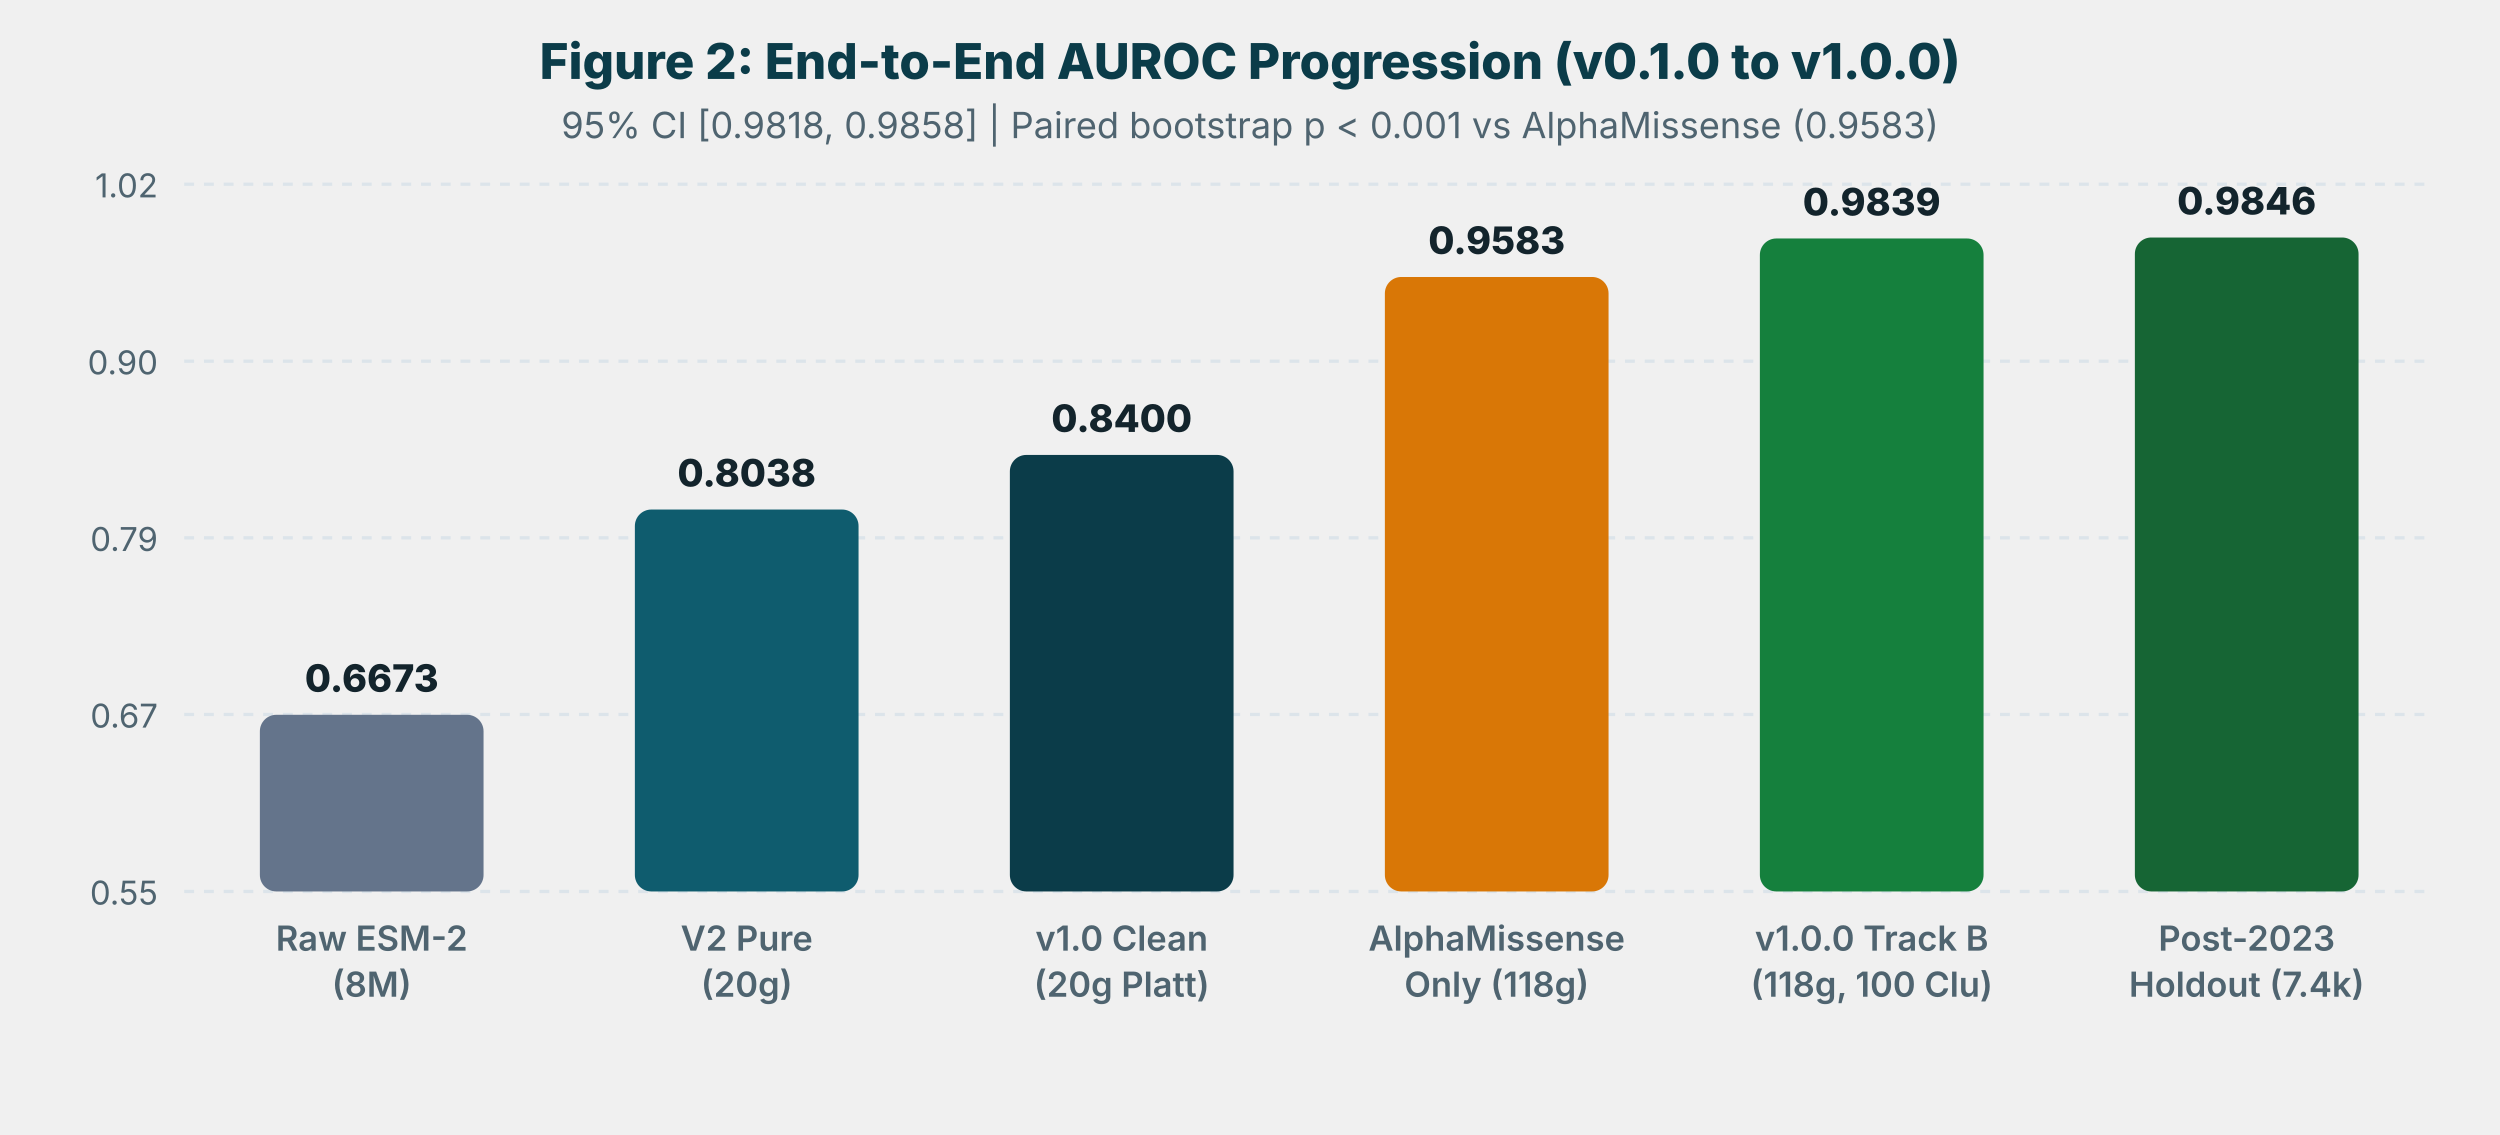
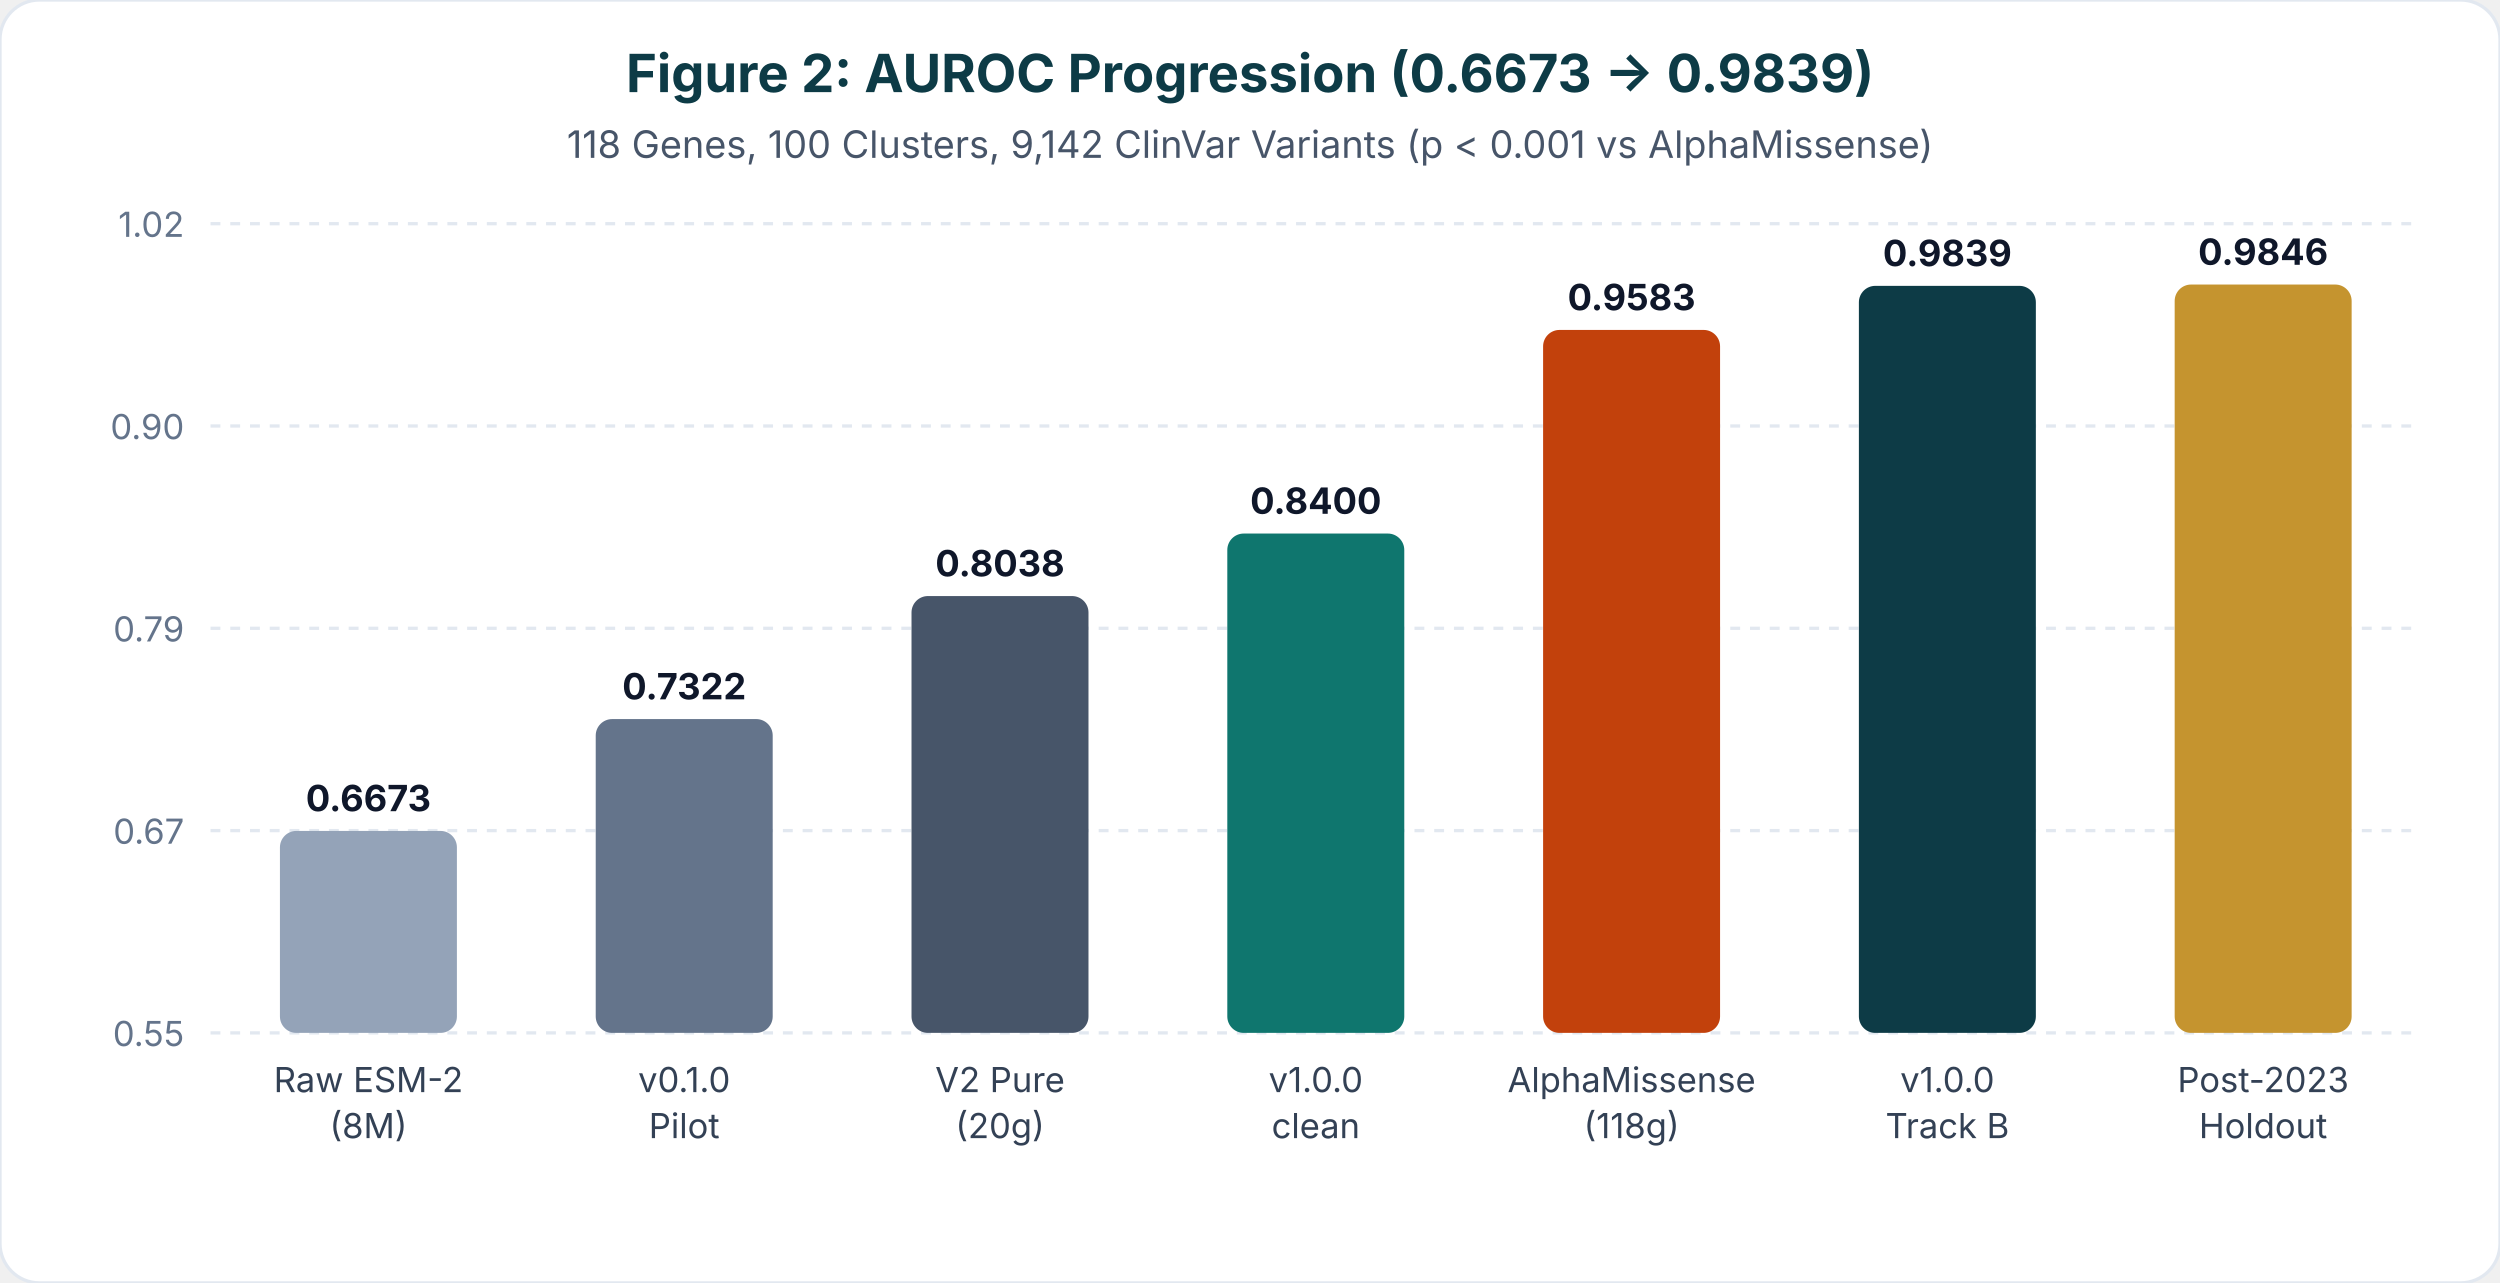
- <svg xmlns="http://www.w3.org/2000/svg" viewBox="0 0 760 345" style="width:100%;height:auto;background:#fff;border-radius:10px;border:1px solid #dce4ea">
-   <text x="380.0" y="24" text-anchor="middle" fill="#0b3c49" font-family="Inter,sans-serif" font-size="15" font-weight="800">Figure 2: End-to-End AUROC Progression (v0.1.0 to v1.0.0)</text>
-   <text x="380.0" y="42" text-anchor="middle" fill="#4f6470" font-family="Inter,sans-serif" font-size="11">95% CI [0.9818, 0.9858] | Paired bootstrap p &lt; 0.001 vs AlphaMissense (0.9583)</text>
-   <line x1="56" y1="271.0" x2="740" y2="271.0" stroke="#dce4ea" stroke-dasharray="3,3" />
-   <text x="48" y="275.0" text-anchor="end" fill="#4f6470" font-family="Inter,sans-serif" font-size="10">0.55</text>
-   <line x1="56" y1="217.2" x2="740" y2="217.2" stroke="#dce4ea" stroke-dasharray="3,3" />
-   <text x="48" y="221.2" text-anchor="end" fill="#4f6470" font-family="Inter,sans-serif" font-size="10">0.67</text>
-   <line x1="56" y1="163.5" x2="740" y2="163.5" stroke="#dce4ea" stroke-dasharray="3,3" />
-   <text x="48" y="167.5" text-anchor="end" fill="#4f6470" font-family="Inter,sans-serif" font-size="10">0.79</text>
-   <line x1="56" y1="109.8" x2="740" y2="109.8" stroke="#dce4ea" stroke-dasharray="3,3" />
-   <text x="48" y="113.8" text-anchor="end" fill="#4f6470" font-family="Inter,sans-serif" font-size="10">0.90</text>
-   <line x1="56" y1="56.0" x2="740" y2="56.0" stroke="#dce4ea" stroke-dasharray="3,3" />
-   <text x="48" y="60.0" text-anchor="end" fill="#4f6470" font-family="Inter,sans-serif" font-size="10">1.02</text>
-   <rect x="79.0" y="217.3" width="68.0" height="53.7" rx="5" fill="#64748b" />
-   <text x="113.0" y="210.3" text-anchor="middle" fill="#13242c" font-family="Inter,sans-serif" font-size="11.5" font-weight="800">0.6673</text>
-   <text x="113.0" y="289.0" text-anchor="middle" fill="#4f6470" font-family="Inter,sans-serif" font-size="10.5" font-weight="600">Raw ESM-2</text>
-   <text x="113.0" y="303.0" text-anchor="middle" fill="#4f6470" font-family="Inter,sans-serif" font-size="10.5" font-weight="600">(8M)</text>
-   <rect x="193.0" y="154.9" width="68.0" height="116.1" rx="5" fill="#0f5c6e" />
-   <text x="227.0" y="147.9" text-anchor="middle" fill="#13242c" font-family="Inter,sans-serif" font-size="11.5" font-weight="800">0.8038</text>
-   <text x="227.0" y="289.0" text-anchor="middle" fill="#4f6470" font-family="Inter,sans-serif" font-size="10.5" font-weight="600">V2 Pure</text>
-   <text x="227.0" y="303.0" text-anchor="middle" fill="#4f6470" font-family="Inter,sans-serif" font-size="10.5" font-weight="600">(20g)</text>
-   <rect x="307.0" y="138.3" width="68.0" height="132.7" rx="5" fill="#0b3c49" />
-   <text x="341.0" y="131.3" text-anchor="middle" fill="#13242c" font-family="Inter,sans-serif" font-size="11.5" font-weight="800">0.8400</text>
-   <text x="341.0" y="289.0" text-anchor="middle" fill="#4f6470" font-family="Inter,sans-serif" font-size="10.5" font-weight="600">v1.0 Clean</text>
-   <text x="341.0" y="303.0" text-anchor="middle" fill="#4f6470" font-family="Inter,sans-serif" font-size="10.5" font-weight="600">(20g Platt)</text>
-   <rect x="421.0" y="84.2" width="68.0" height="186.8" rx="5" fill="#d97706" />
-   <text x="455.0" y="77.2" text-anchor="middle" fill="#13242c" font-family="Inter,sans-serif" font-size="11.5" font-weight="800">0.9583</text>
-   <text x="455.0" y="289.0" text-anchor="middle" fill="#4f6470" font-family="Inter,sans-serif" font-size="10.5" font-weight="600">AlphaMissense</text>
-   <text x="455.0" y="303.0" text-anchor="middle" fill="#4f6470" font-family="Inter,sans-serif" font-size="10.5" font-weight="600">Only (118g)</text>
-   <rect x="535.0" y="72.5" width="68.0" height="198.5" rx="5" fill="#15803d" />
-   <text x="569.0" y="65.5" text-anchor="middle" fill="#13242c" font-family="Inter,sans-serif" font-size="11.5" font-weight="800">0.9839</text>
-   <text x="569.0" y="289.0" text-anchor="middle" fill="#4f6470" font-family="Inter,sans-serif" font-size="10.5" font-weight="600">v1.0.0 Track B</text>
-   <text x="569.0" y="303.0" text-anchor="middle" fill="#4f6470" font-family="Inter,sans-serif" font-size="10.5" font-weight="600">(118g, 100 Clu)</text>
-   <rect x="649.0" y="72.2" width="68.0" height="198.8" rx="5" fill="#166534" />
-   <text x="683.0" y="65.2" text-anchor="middle" fill="#13242c" font-family="Inter,sans-serif" font-size="11.5" font-weight="800">0.9846</text>
-   <text x="683.0" y="289.0" text-anchor="middle" fill="#4f6470" font-family="Inter,sans-serif" font-size="10.5" font-weight="600">Post-2023</text>
-   <text x="683.0" y="303.0" text-anchor="middle" fill="#4f6470" font-family="Inter,sans-serif" font-size="10.5" font-weight="600">Holdout (7.4k)</text>
+ <svg xmlns="http://www.w3.org/2000/svg" viewBox="0 0 760 390" width="100%" height="auto" font-family="system-ui,-apple-system,sans-serif">
+   <rect width="760" height="390" rx="12" fill="#ffffff" stroke="#e2e8f0" />
+   <text x="380.0" y="28" text-anchor="middle" font-size="16" font-weight="700" fill="#0d3b46">Figure 2: AUROC Progression (0.6673 -&gt; 0.9839)</text>
+   <text x="380.0" y="48" text-anchor="middle" font-size="11.5" fill="#475569">118 Genes, 100 Clusters, 9,142 ClinVar Variants (p &lt; 0.001 vs AlphaMissense)</text>
+   <line x1="64" y1="314.0" x2="736" y2="314.0" stroke="#e2e8f0" stroke-dasharray="3,3" />
+   <text x="56" y="318.0" text-anchor="end" font-size="10.5" fill="#64748b">0.55</text>
+   <line x1="64" y1="252.5" x2="736" y2="252.5" stroke="#e2e8f0" stroke-dasharray="3,3" />
+   <text x="56" y="256.5" text-anchor="end" font-size="10.5" fill="#64748b">0.67</text>
+   <line x1="64" y1="191.0" x2="736" y2="191.0" stroke="#e2e8f0" stroke-dasharray="3,3" />
+   <text x="56" y="195.0" text-anchor="end" font-size="10.5" fill="#64748b">0.79</text>
+   <line x1="64" y1="129.5" x2="736" y2="129.5" stroke="#e2e8f0" stroke-dasharray="3,3" />
+   <text x="56" y="133.5" text-anchor="end" font-size="10.5" fill="#64748b">0.90</text>
+   <line x1="64" y1="68.0" x2="736" y2="68.0" stroke="#e2e8f0" stroke-dasharray="3,3" />
+   <text x="56" y="72.0" text-anchor="end" font-size="10.5" fill="#64748b">1.02</text>
+   <rect x="85.1" y="252.6" width="53.8" height="61.4" rx="5" fill="#94a3b8" />
+   <text x="112.0" y="246.6" text-anchor="middle" font-size="11" font-weight="700" fill="#0f172a">0.6673</text>
+   <text x="112.0" y="332.0" text-anchor="middle" font-size="10.5" fill="#334155">Raw ESM-2</text>
+   <text x="112.0" y="346.0" text-anchor="middle" font-size="10.5" fill="#334155">(8M)</text>
+   <rect x="181.1" y="218.6" width="53.8" height="95.4" rx="5" fill="#64748b" />
+   <text x="208.0" y="212.6" text-anchor="middle" font-size="11" font-weight="700" fill="#0f172a">0.7322</text>
+   <text x="208.0" y="332.0" text-anchor="middle" font-size="10.5" fill="#334155">v0.1.0</text>
+   <text x="208.0" y="346.0" text-anchor="middle" font-size="10.5" fill="#334155">Pilot</text>
+   <rect x="277.1" y="181.2" width="53.8" height="132.8" rx="5" fill="#475569" />
+   <text x="304.0" y="175.2" text-anchor="middle" font-size="11" font-weight="700" fill="#0f172a">0.8038</text>
+   <text x="304.0" y="332.0" text-anchor="middle" font-size="10.5" fill="#334155">V2 Pure</text>
+   <text x="304.0" y="346.0" text-anchor="middle" font-size="10.5" fill="#334155">(20g)</text>
+   <rect x="373.1" y="162.2" width="53.8" height="151.8" rx="5" fill="#0f766e" />
+   <text x="400.0" y="156.2" text-anchor="middle" font-size="11" font-weight="700" fill="#0f172a">0.8400</text>
+   <text x="400.0" y="332.0" text-anchor="middle" font-size="10.5" fill="#334155">v1.0.0</text>
+   <text x="400.0" y="346.0" text-anchor="middle" font-size="10.5" fill="#334155">clean</text>
+   <rect x="469.1" y="100.3" width="53.8" height="213.7" rx="5" fill="#c2410c" />
+   <text x="496.0" y="94.3" text-anchor="middle" font-size="11" font-weight="700" fill="#0f172a">0.9583</text>
+   <text x="496.0" y="332.0" text-anchor="middle" font-size="10.5" fill="#334155">AlphaMissense</text>
+   <text x="496.0" y="346.0" text-anchor="middle" font-size="10.5" fill="#334155">(118g)</text>
+   <rect x="565.1" y="86.9" width="53.8" height="227.1" rx="5" fill="#0d3b46" />
+   <text x="592.0" y="80.9" text-anchor="middle" font-size="11" font-weight="700" fill="#0f172a">0.9839</text>
+   <text x="592.0" y="332.0" text-anchor="middle" font-size="10.5" fill="#334155">v1.0.0</text>
+   <text x="592.0" y="346.0" text-anchor="middle" font-size="10.5" fill="#334155">Track B</text>
+   <rect x="661.1" y="86.5" width="53.8" height="227.5" rx="5" fill="#c5942f" />
+   <text x="688.0" y="80.5" text-anchor="middle" font-size="11" font-weight="700" fill="#0f172a">0.9846</text>
+   <text x="688.0" y="332.0" text-anchor="middle" font-size="10.5" fill="#334155">Post-2023</text>
+   <text x="688.0" y="346.0" text-anchor="middle" font-size="10.5" fill="#334155">Holdout</text>
</svg>
